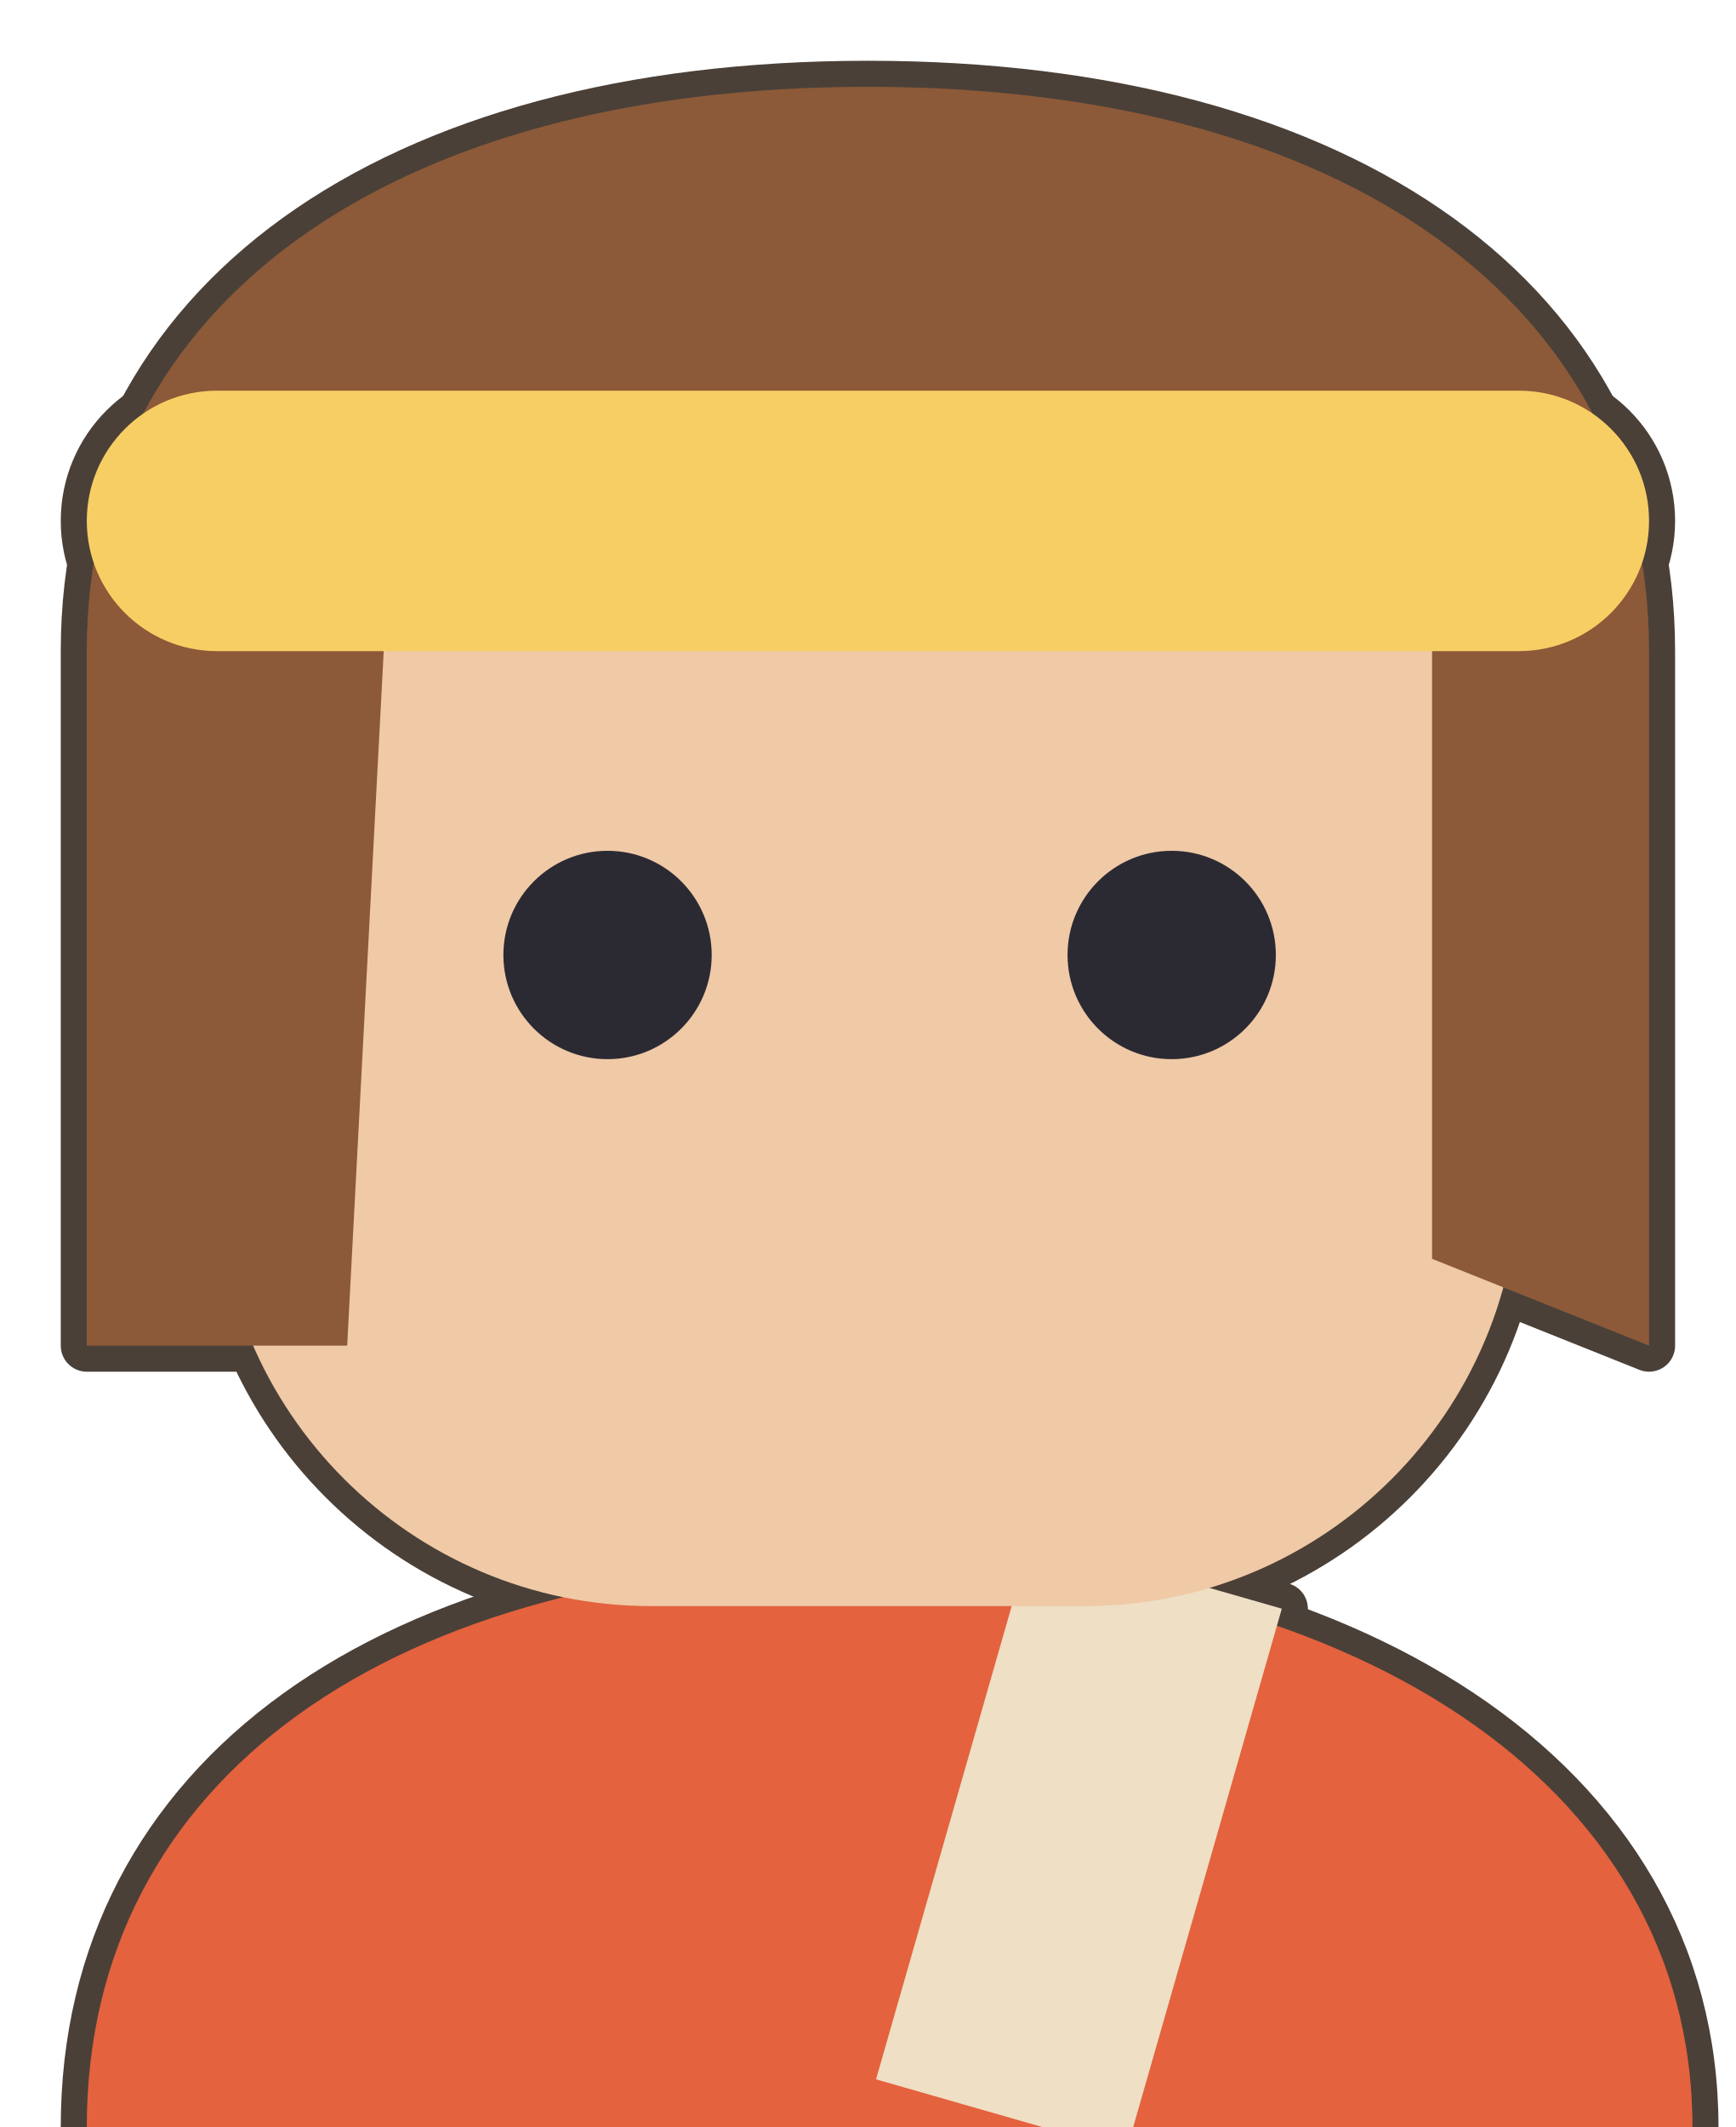
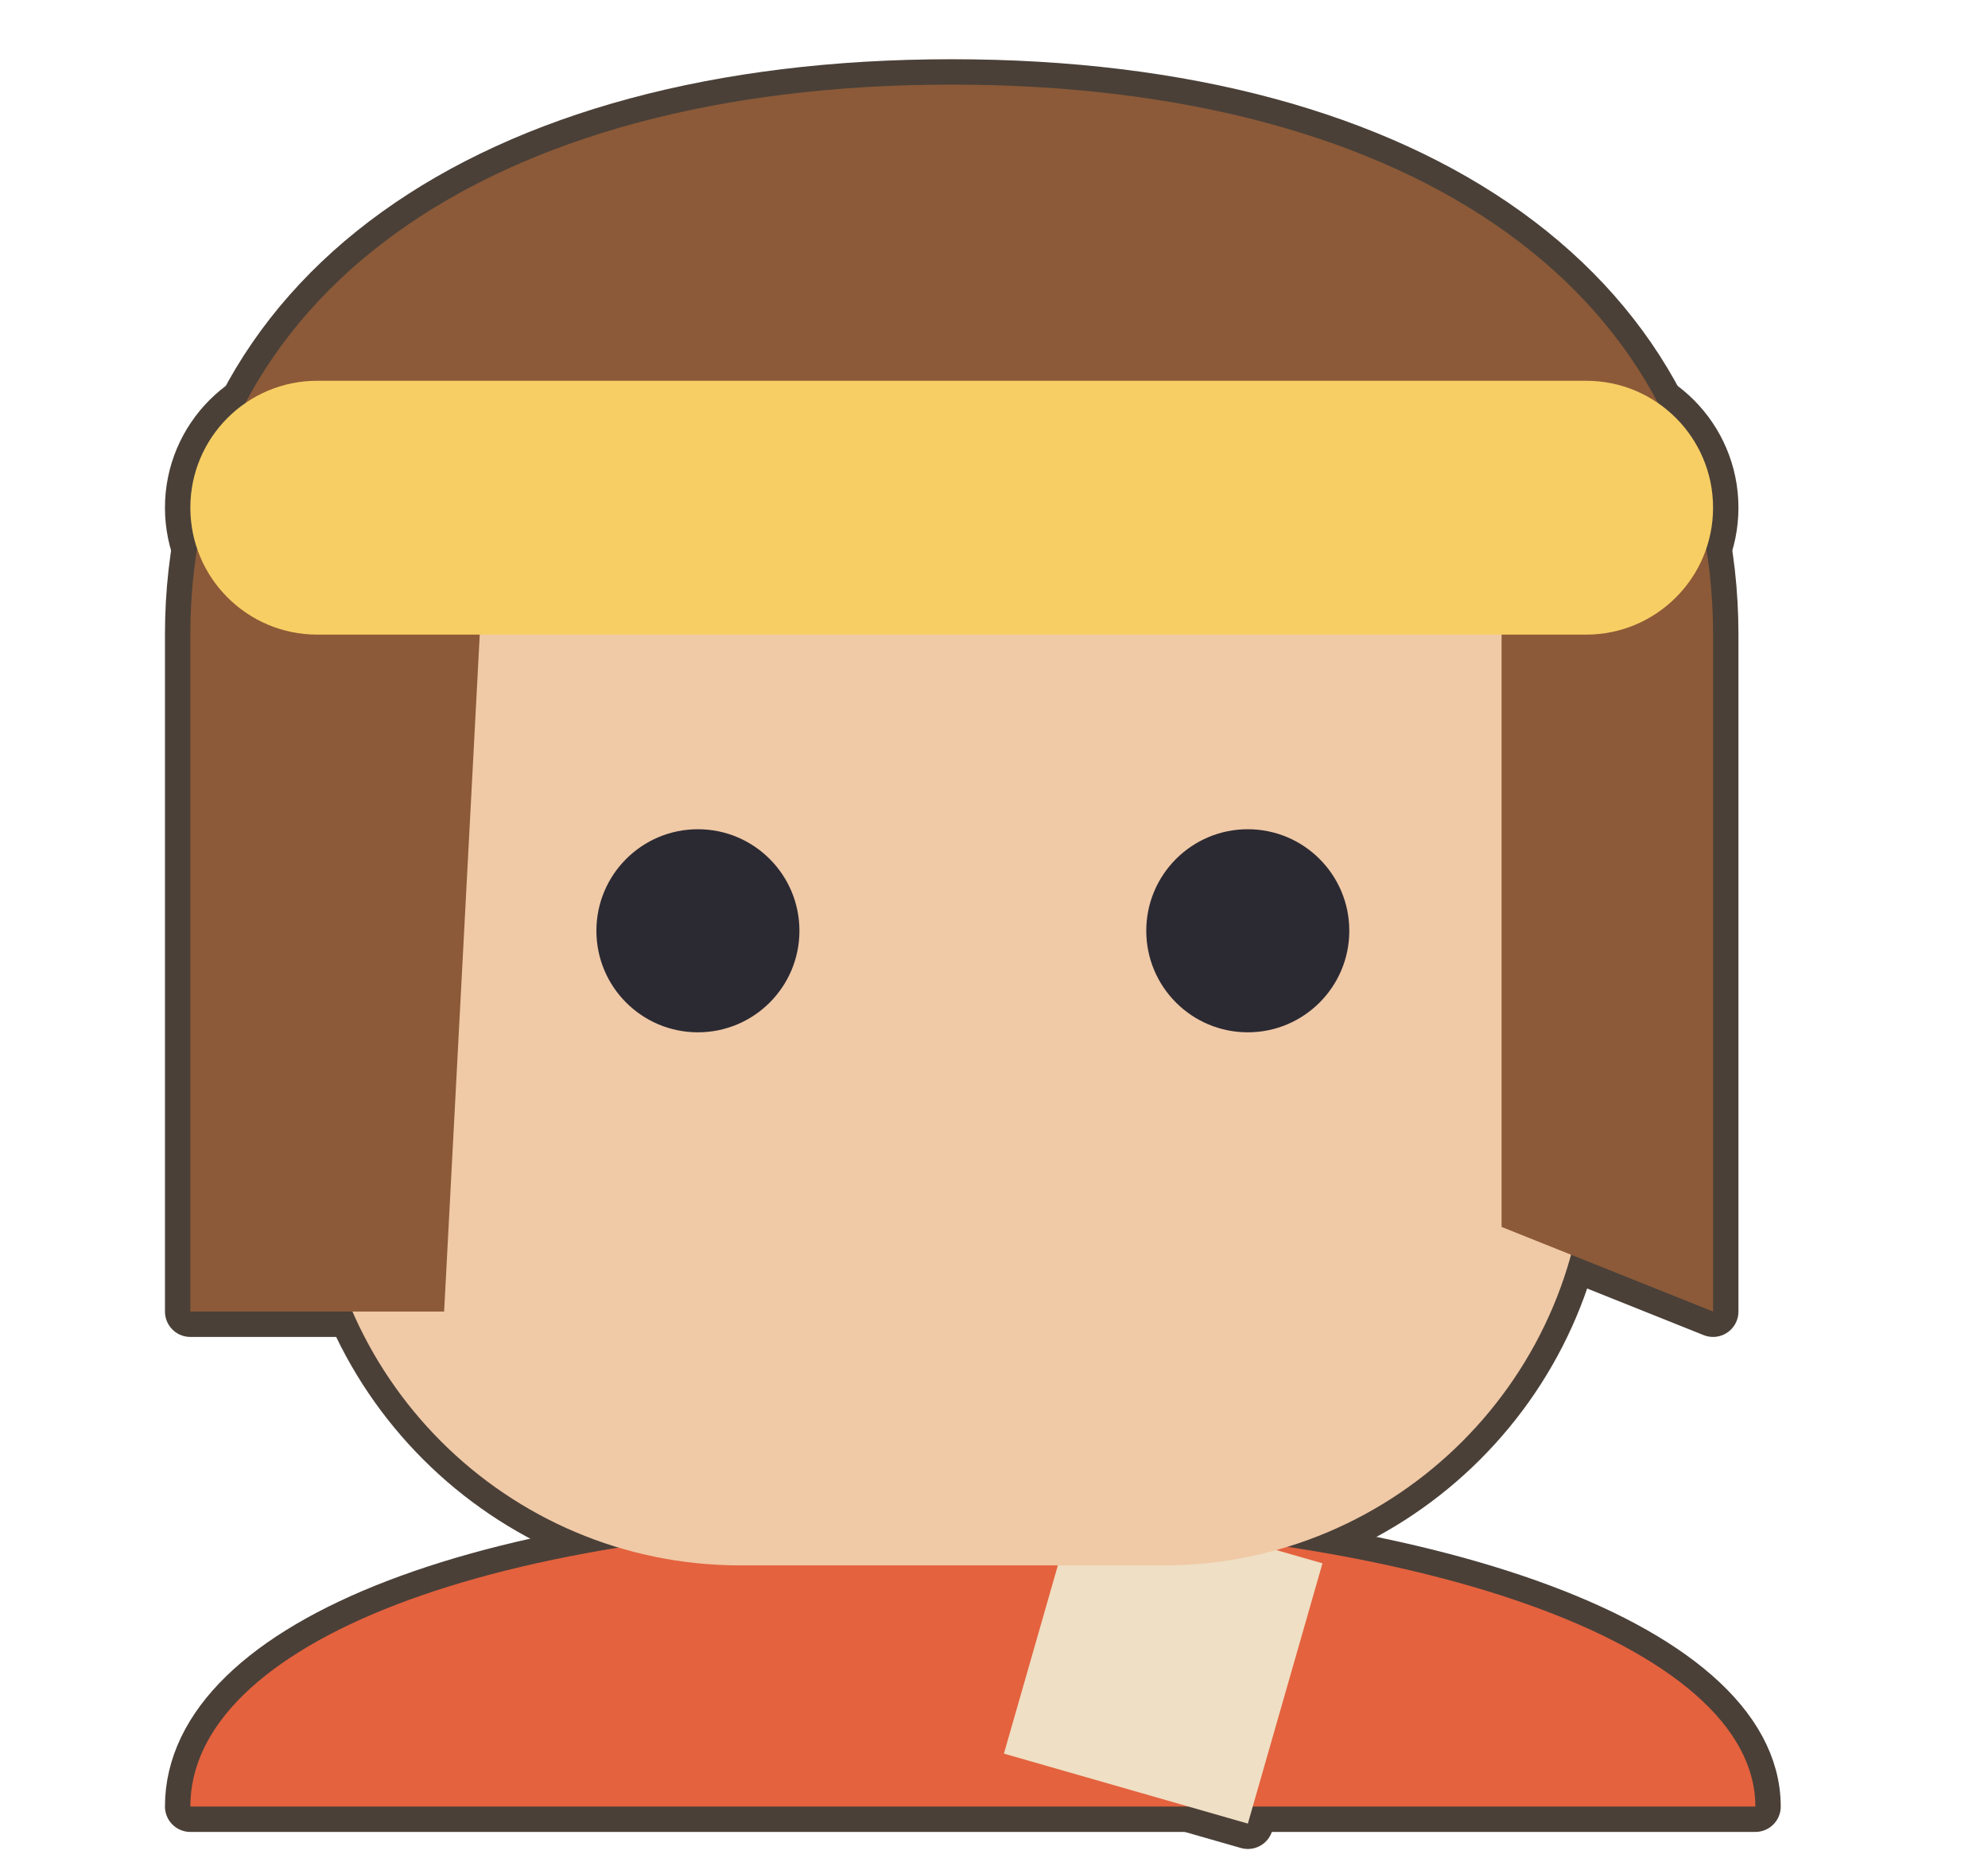
- <svg xmlns="http://www.w3.org/2000/svg" width="120" height="147" viewBox="8 5 40 49">
+ <svg xmlns="http://www.w3.org/2000/svg" width="141" height="132" viewBox="5.5 5 47 44">
  <g id="paperscrape-outline" fill="#4a4038" stroke="#4a4038" stroke-width="1.2" stroke-linejoin="round" stroke-linecap="round">
-     <path d="M10 54 C10 46 17 41 28 41 C39 41 47 46 47 54 Z" />
-     <rect x="30" y="41" width="6" height="13" transform="rotate(16 33 47)" />
+     <path d="M10 47.7 C10 43.9 17 41 28 41 C39 41 47 43.9 47 47.7 Z" />
+     <rect x="30" y="41" width="6" height="6.4" transform="rotate(16 33 44.2)" />
    <rect x="13" y="10" width="30" height="32" rx="10" />
    <path d="M10 36 L10 20 C10 12 17 7 28 7 C39 7 46 12 46 20 L46 36 L41 34 L41 19 L17 17 L16 36 Z" />
    <rect x="10" y="14" width="36" height="6" rx="3" />
    <circle cx="22" cy="27" r="2.4" />
    <circle cx="35" cy="27" r="2.4" />
  </g>
-   <path d="M10 54 C10 46 17 41 28 41 C39 41 47 46 47 54 Z" fill="#E4623E" />
-   <rect x="30" y="41" width="6" height="13" fill="#EFDFC4" transform="rotate(16 33 47)" />
+   <path d="M10 47.7 C10 43.9 17 41 28 41 C39 41 47 43.9 47 47.7 Z" fill="#E4623E" />
+   <rect x="30" y="41" width="6" height="6.4" transform="rotate(16 33 44.2)" fill="#EFDFC4" />
  <rect x="13" y="10" width="30" height="32" rx="10" fill="#F0C9A6" />
  <path d="M10 36 L10 20 C10 12 17 7 28 7 C39 7 46 12 46 20 L46 36 L41 34 L41 19 L17 17 L16 36 Z" fill="#8C5A38" />
  <rect x="10" y="14" width="36" height="6" rx="3" fill="#F7CE64" />
  <circle cx="22" cy="27" r="2.4" fill="#2B2A33" />
  <circle cx="35" cy="27" r="2.4" fill="#2B2A33" />
</svg>
